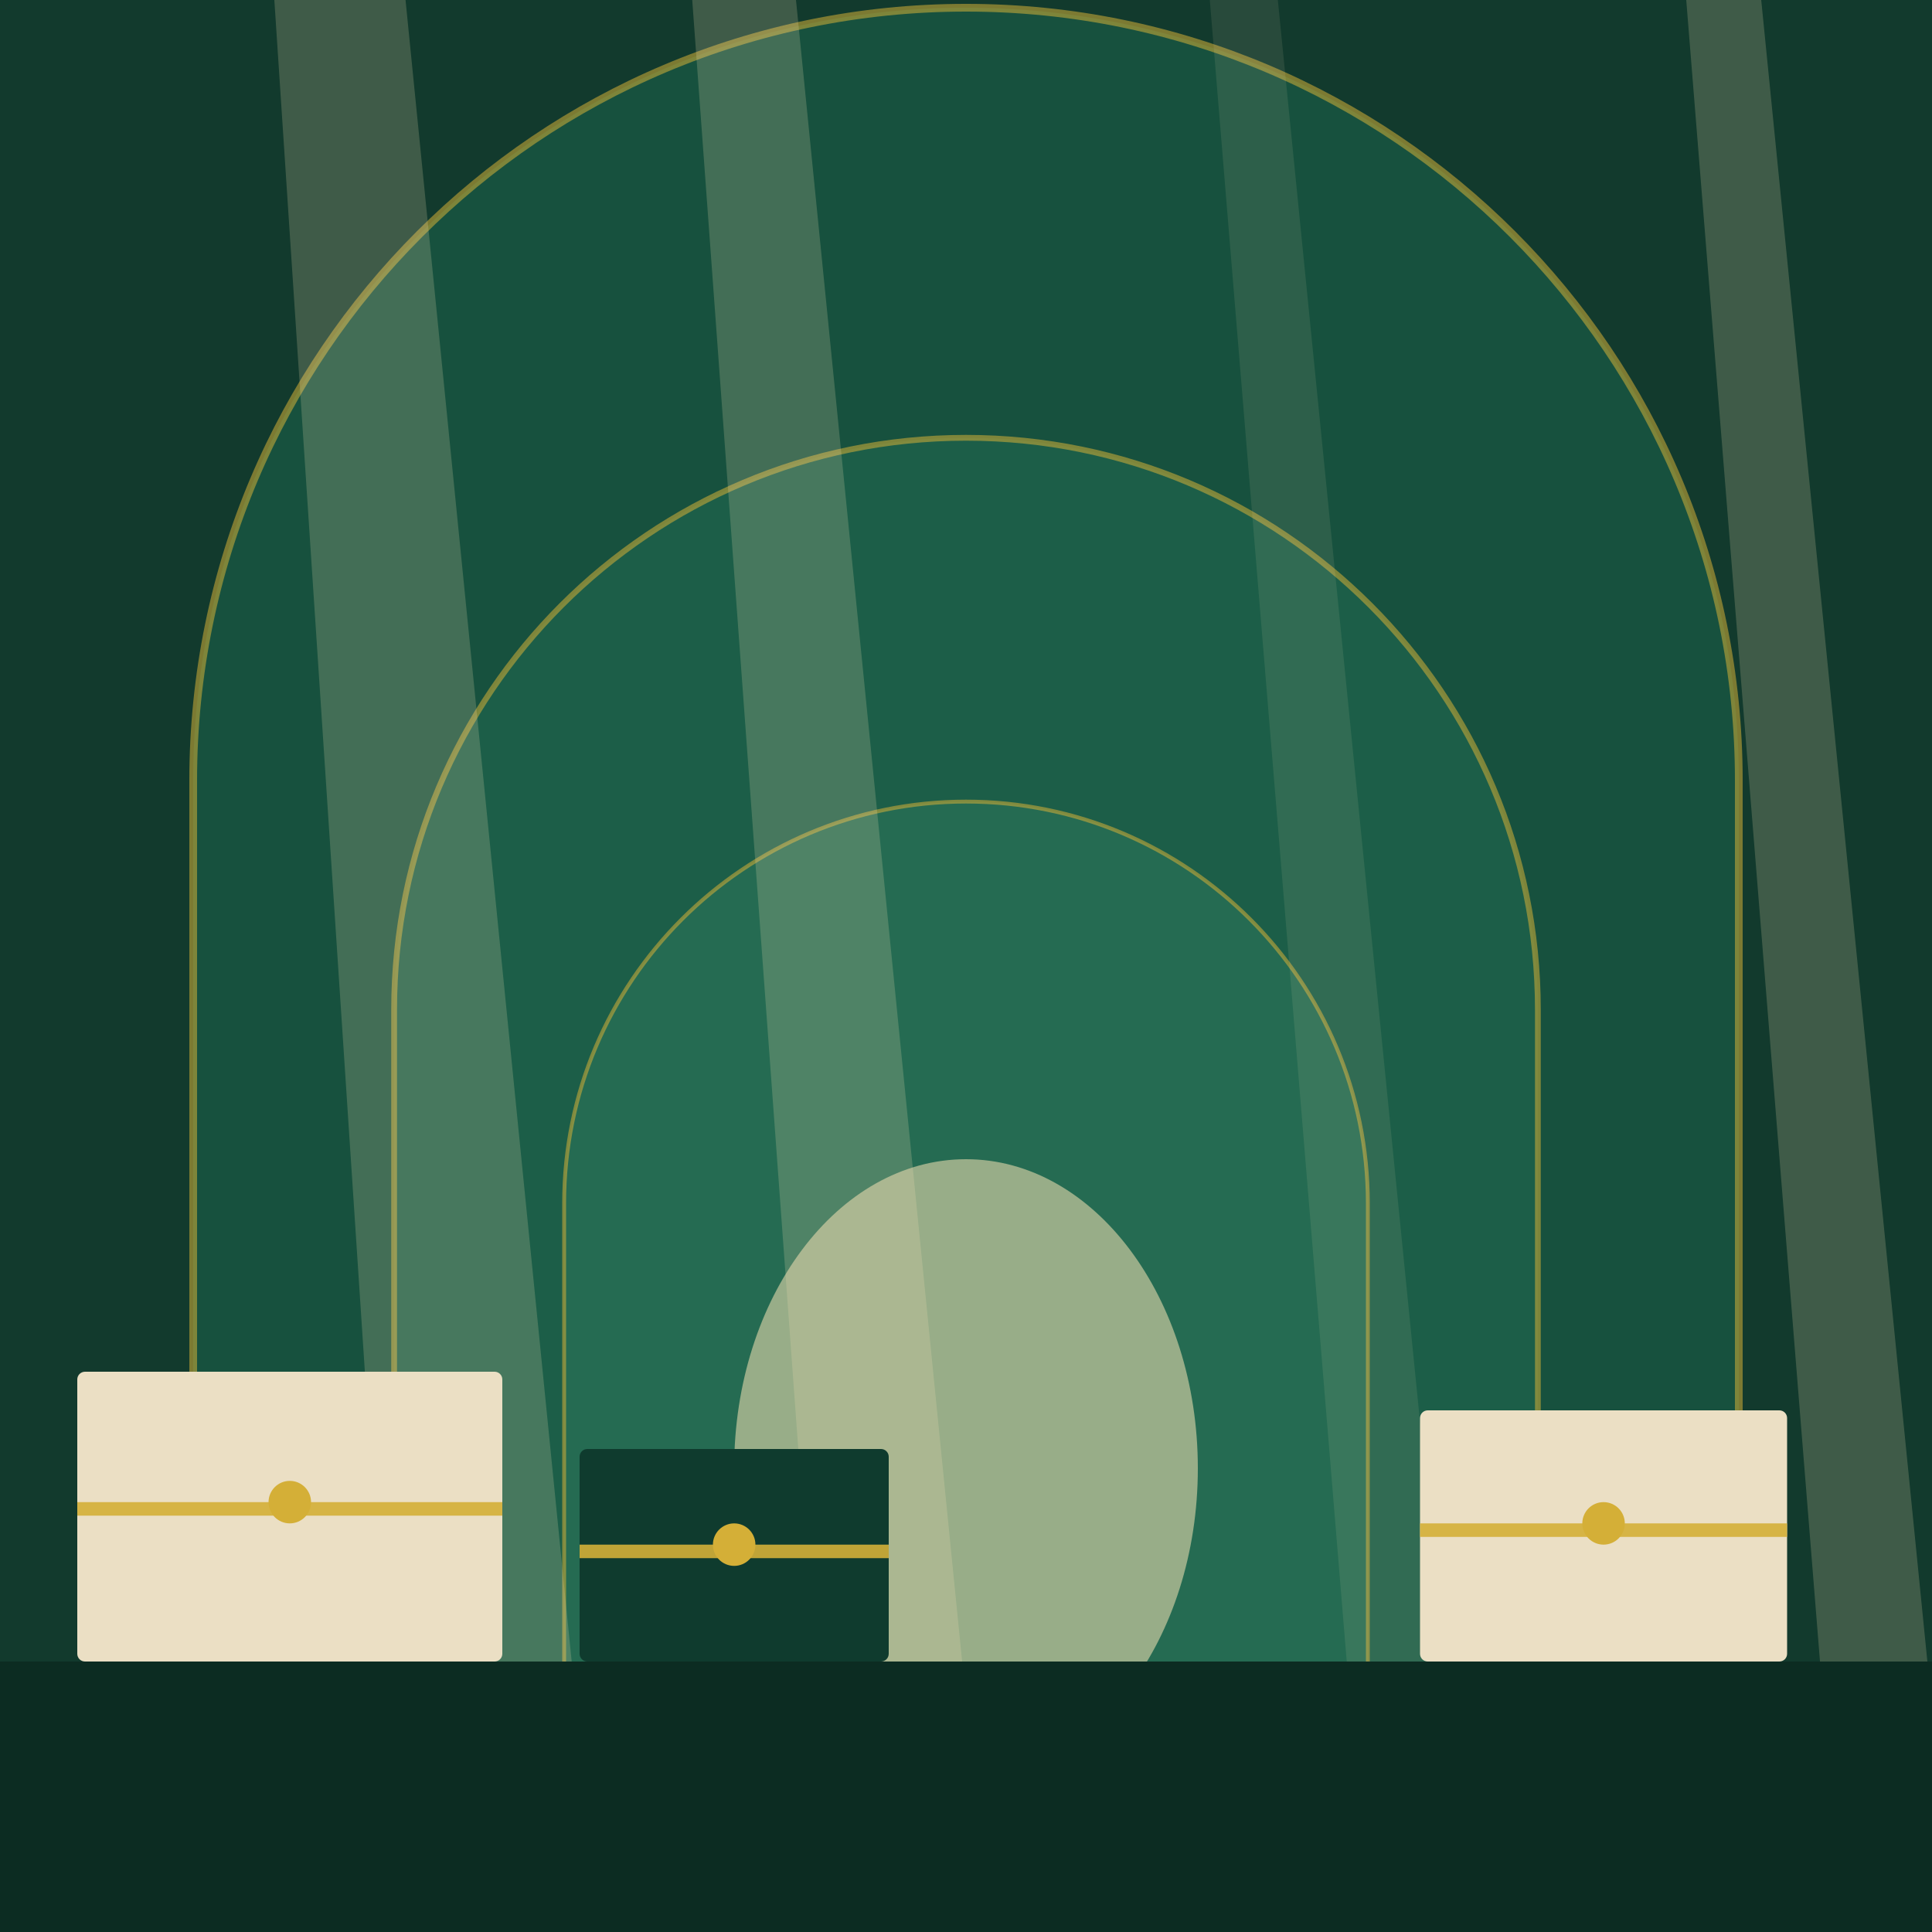
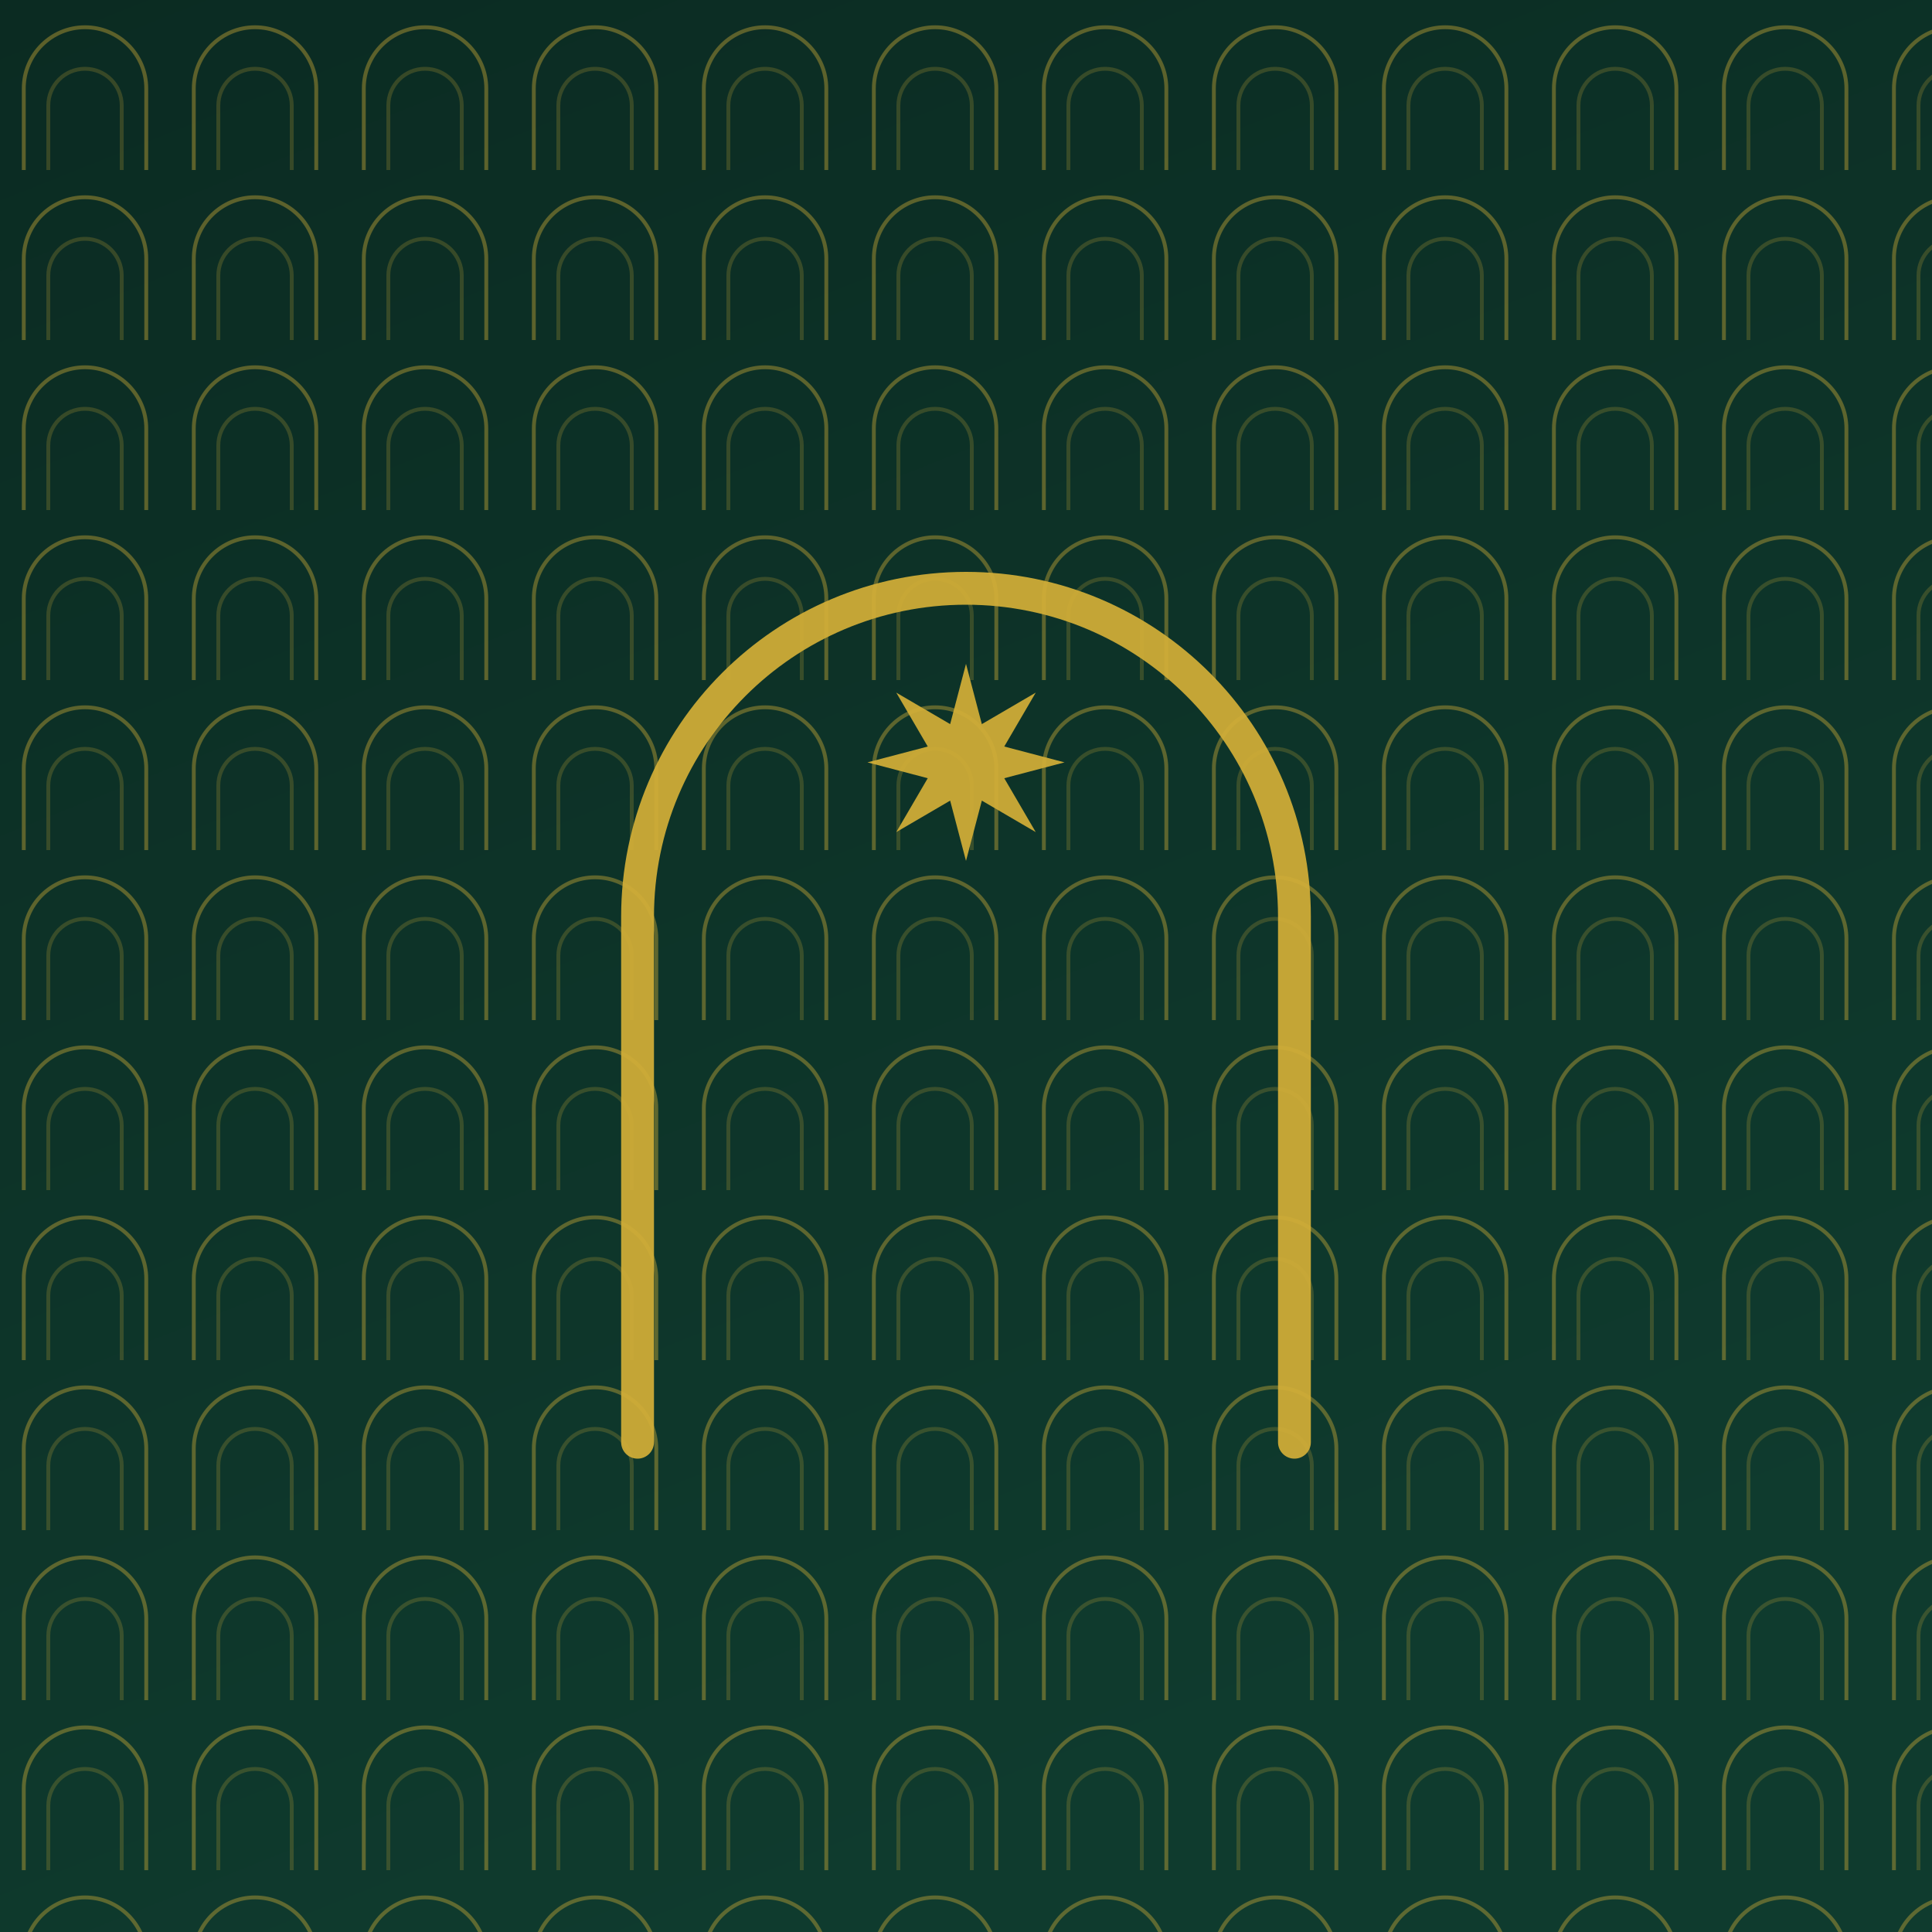
- <svg xmlns="http://www.w3.org/2000/svg" viewBox="0 0 1000 1000" width="1000" height="1000" preserveAspectRatio="xMidYMid slice" role="img">
-   <rect width="1000" height="1000" fill="#123A2D" />
-   <path d="M100 860 L100 404 A400 400 0 1 1 900 404 L900 860" fill="#17513E" />
-   <path d="M100 860 L100 404 A400 400 0 1 1 900 404 L900 860" fill="none" stroke="#D4AF37" stroke-width="4" opacity=".55" />
-   <path d="M204 860 L204 522.6 A296 296 0 1 1 796 522.6 L796 860" fill="#1C5E48" />
-   <path d="M204 860 L204 522.6 A296 296 0 1 1 796 522.6 L796 860" fill="none" stroke="#D4AF37" stroke-width="3" opacity=".55" />
-   <path d="M292 860 L292 622.9 A208 208 0 1 1 708 622.9 L708 860" fill="#256B52" />
-   <path d="M292 860 L292 622.9 A208 208 0 1 1 708 622.9 L708 860" fill="none" stroke="#D4AF37" stroke-width="2" opacity=".55" />
-   <ellipse cx="500" cy="760" rx="120" ry="160" fill="#F6E3B4" opacity=".55" />
-   <path d="M142 0 l67.9 0 l100 1000 l-101.9 0 Z" fill="#F6E3B4" opacity="0.2" />
-   <path d="M358.3 0 l53.7 0 l100 1000 l-80.5 0 Z" fill="#F6E3B4" opacity="0.2" />
-   <path d="M626.2 0 l35.2 0 l100 1000 l-52.8 0 Z" fill="#F6E3B4" opacity="0.1" />
-   <path d="M872.8 0 l38.8 0 l100 1000 l-58.3 0 Z" fill="#F6E3B4" opacity="0.2" />
-   <rect x="40" y="710" width="220" height="150" rx="4" fill="#EBDFC4" />
-   <rect x="40" y="777.5" width="220" height="7" fill="#D4AF37" opacity=".9" />
-   <circle cx="150" cy="777.5" r="11" fill="#D4AF37" />
-   <rect x="300" y="750" width="160" height="110" rx="4" fill="#0F3B2E" />
-   <rect x="300" y="799.5" width="160" height="7" fill="#D4AF37" opacity=".9" />
-   <circle cx="380" cy="799.5" r="11" fill="#D4AF37" />
-   <rect x="735" y="730" width="190" height="130" rx="4" fill="#EBDFC4" />
-   <rect x="735" y="788.5" width="190" height="7" fill="#D4AF37" opacity=".9" />
-   <circle cx="830" cy="788.5" r="11" fill="#D4AF37" />
-   <rect y="860" width="1000" height="160" fill="#0C2C22" />
+ <svg xmlns="http://www.w3.org/2000/svg" viewBox="0 0 1000 1000" width="1000" height="1000" role="img">
+   <defs>
+     <linearGradient id="f" x1="0" y1="0" x2="0.4" y2="1">
+       <stop offset="0" stop-color="#0B2B22" />
+       <stop offset="1" stop-color="#0F3B2E" />
+     </linearGradient>
+     <pattern id="m" width="88" height="88" patternUnits="userSpaceOnUse">
+       <path d="M12.3 88.0 L12.3 45.8 A31.7 31.7 0 0 1 75.7 45.8 L75.7 88.0" fill="none" stroke="#D4AF37" stroke-width="2.0" stroke-opacity="0.4" />
+       <path d="M25.0 88.0 L25.0 54.6 A19.0 19.0 0 0 1 63.0 54.6 L63.0 88.0" fill="none" stroke="#D4AF37" stroke-width="2.0" stroke-opacity="0.22" />
+     </pattern>
+   </defs>
+   <rect width="1000" height="1000" fill="url(#f)" />
+   <rect width="1000" height="1000" fill="url(#m)" />
+   <g opacity=".92">
+     <path d="M330.0 746.5 L330.0 474.5 A170.0 170.0 0 0 1 670.0 474.5 L670.0 746.5" fill="none" stroke="#D4AF37" stroke-width="17.0" stroke-linecap="round" />
+     <polygon points="500.0,343.6 508.2,374.8 536.1,358.5 519.8,386.4 551.0,394.6 519.8,402.8 536.1,430.7 508.2,414.4 500.0,445.6 491.8,414.4 463.9,430.7 480.2,402.8 449.0,394.6 480.2,386.4 463.9,358.5 491.8,374.8" fill="#D4AF37" />
+   </g>
</svg>
